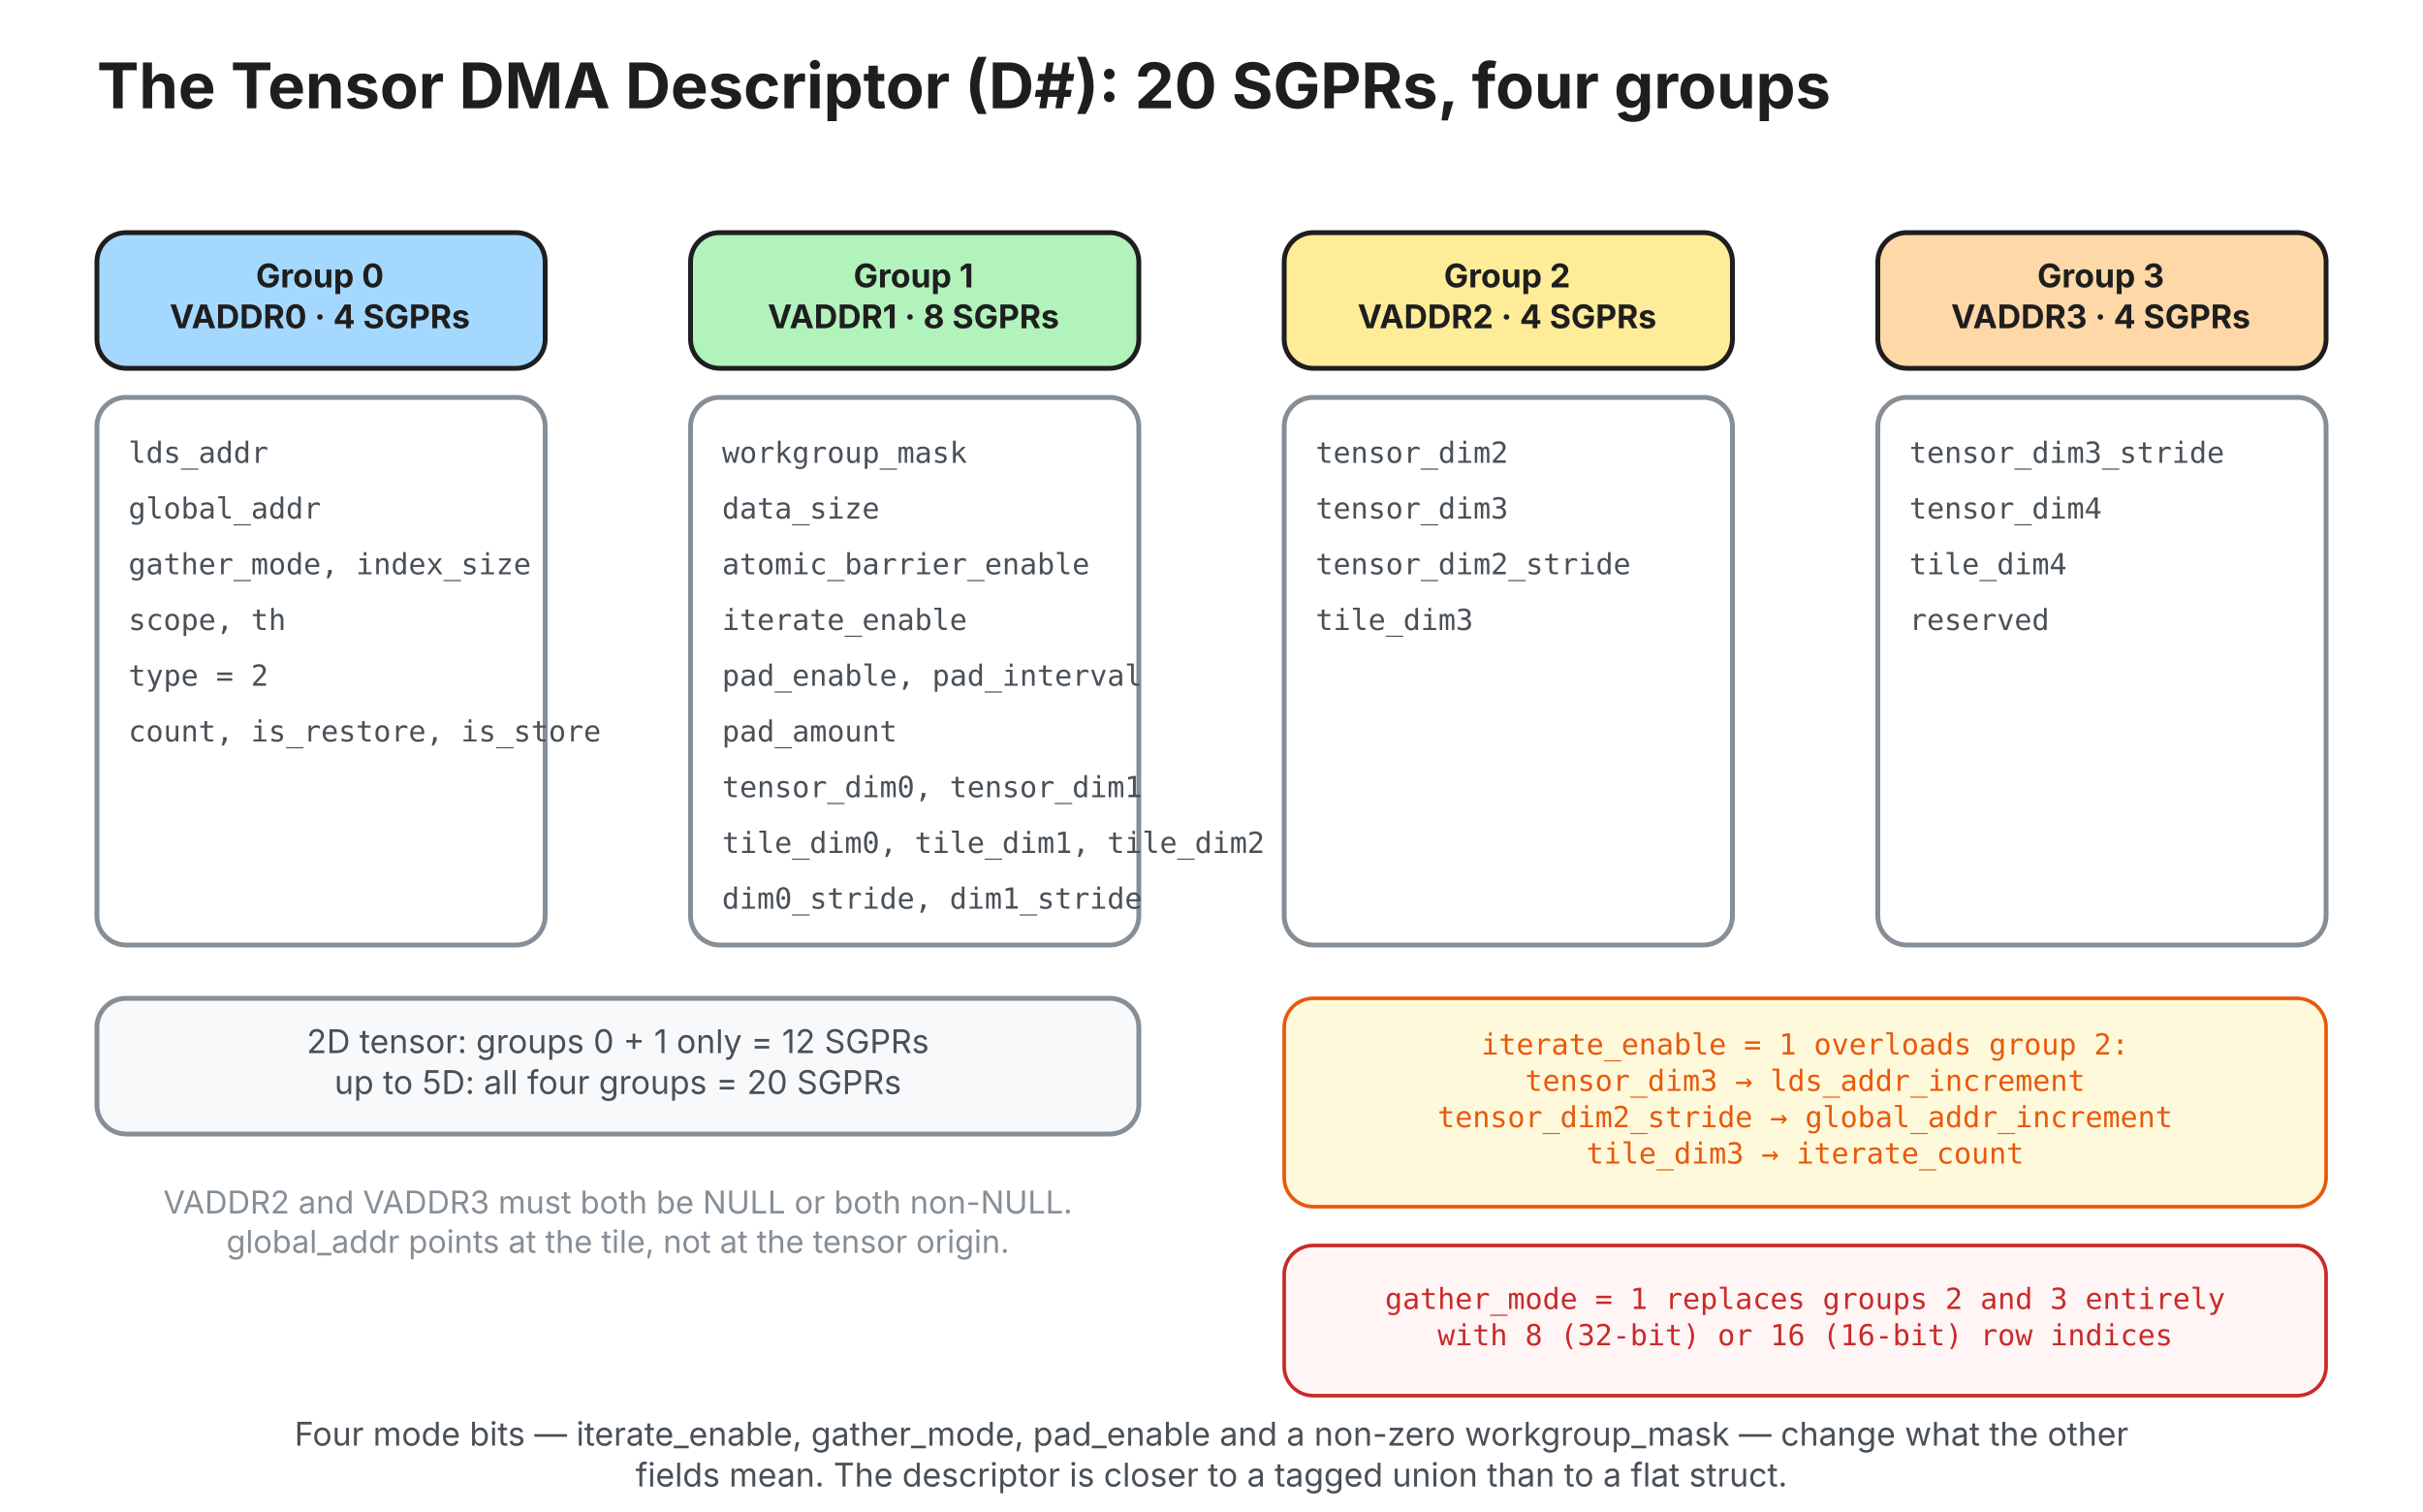
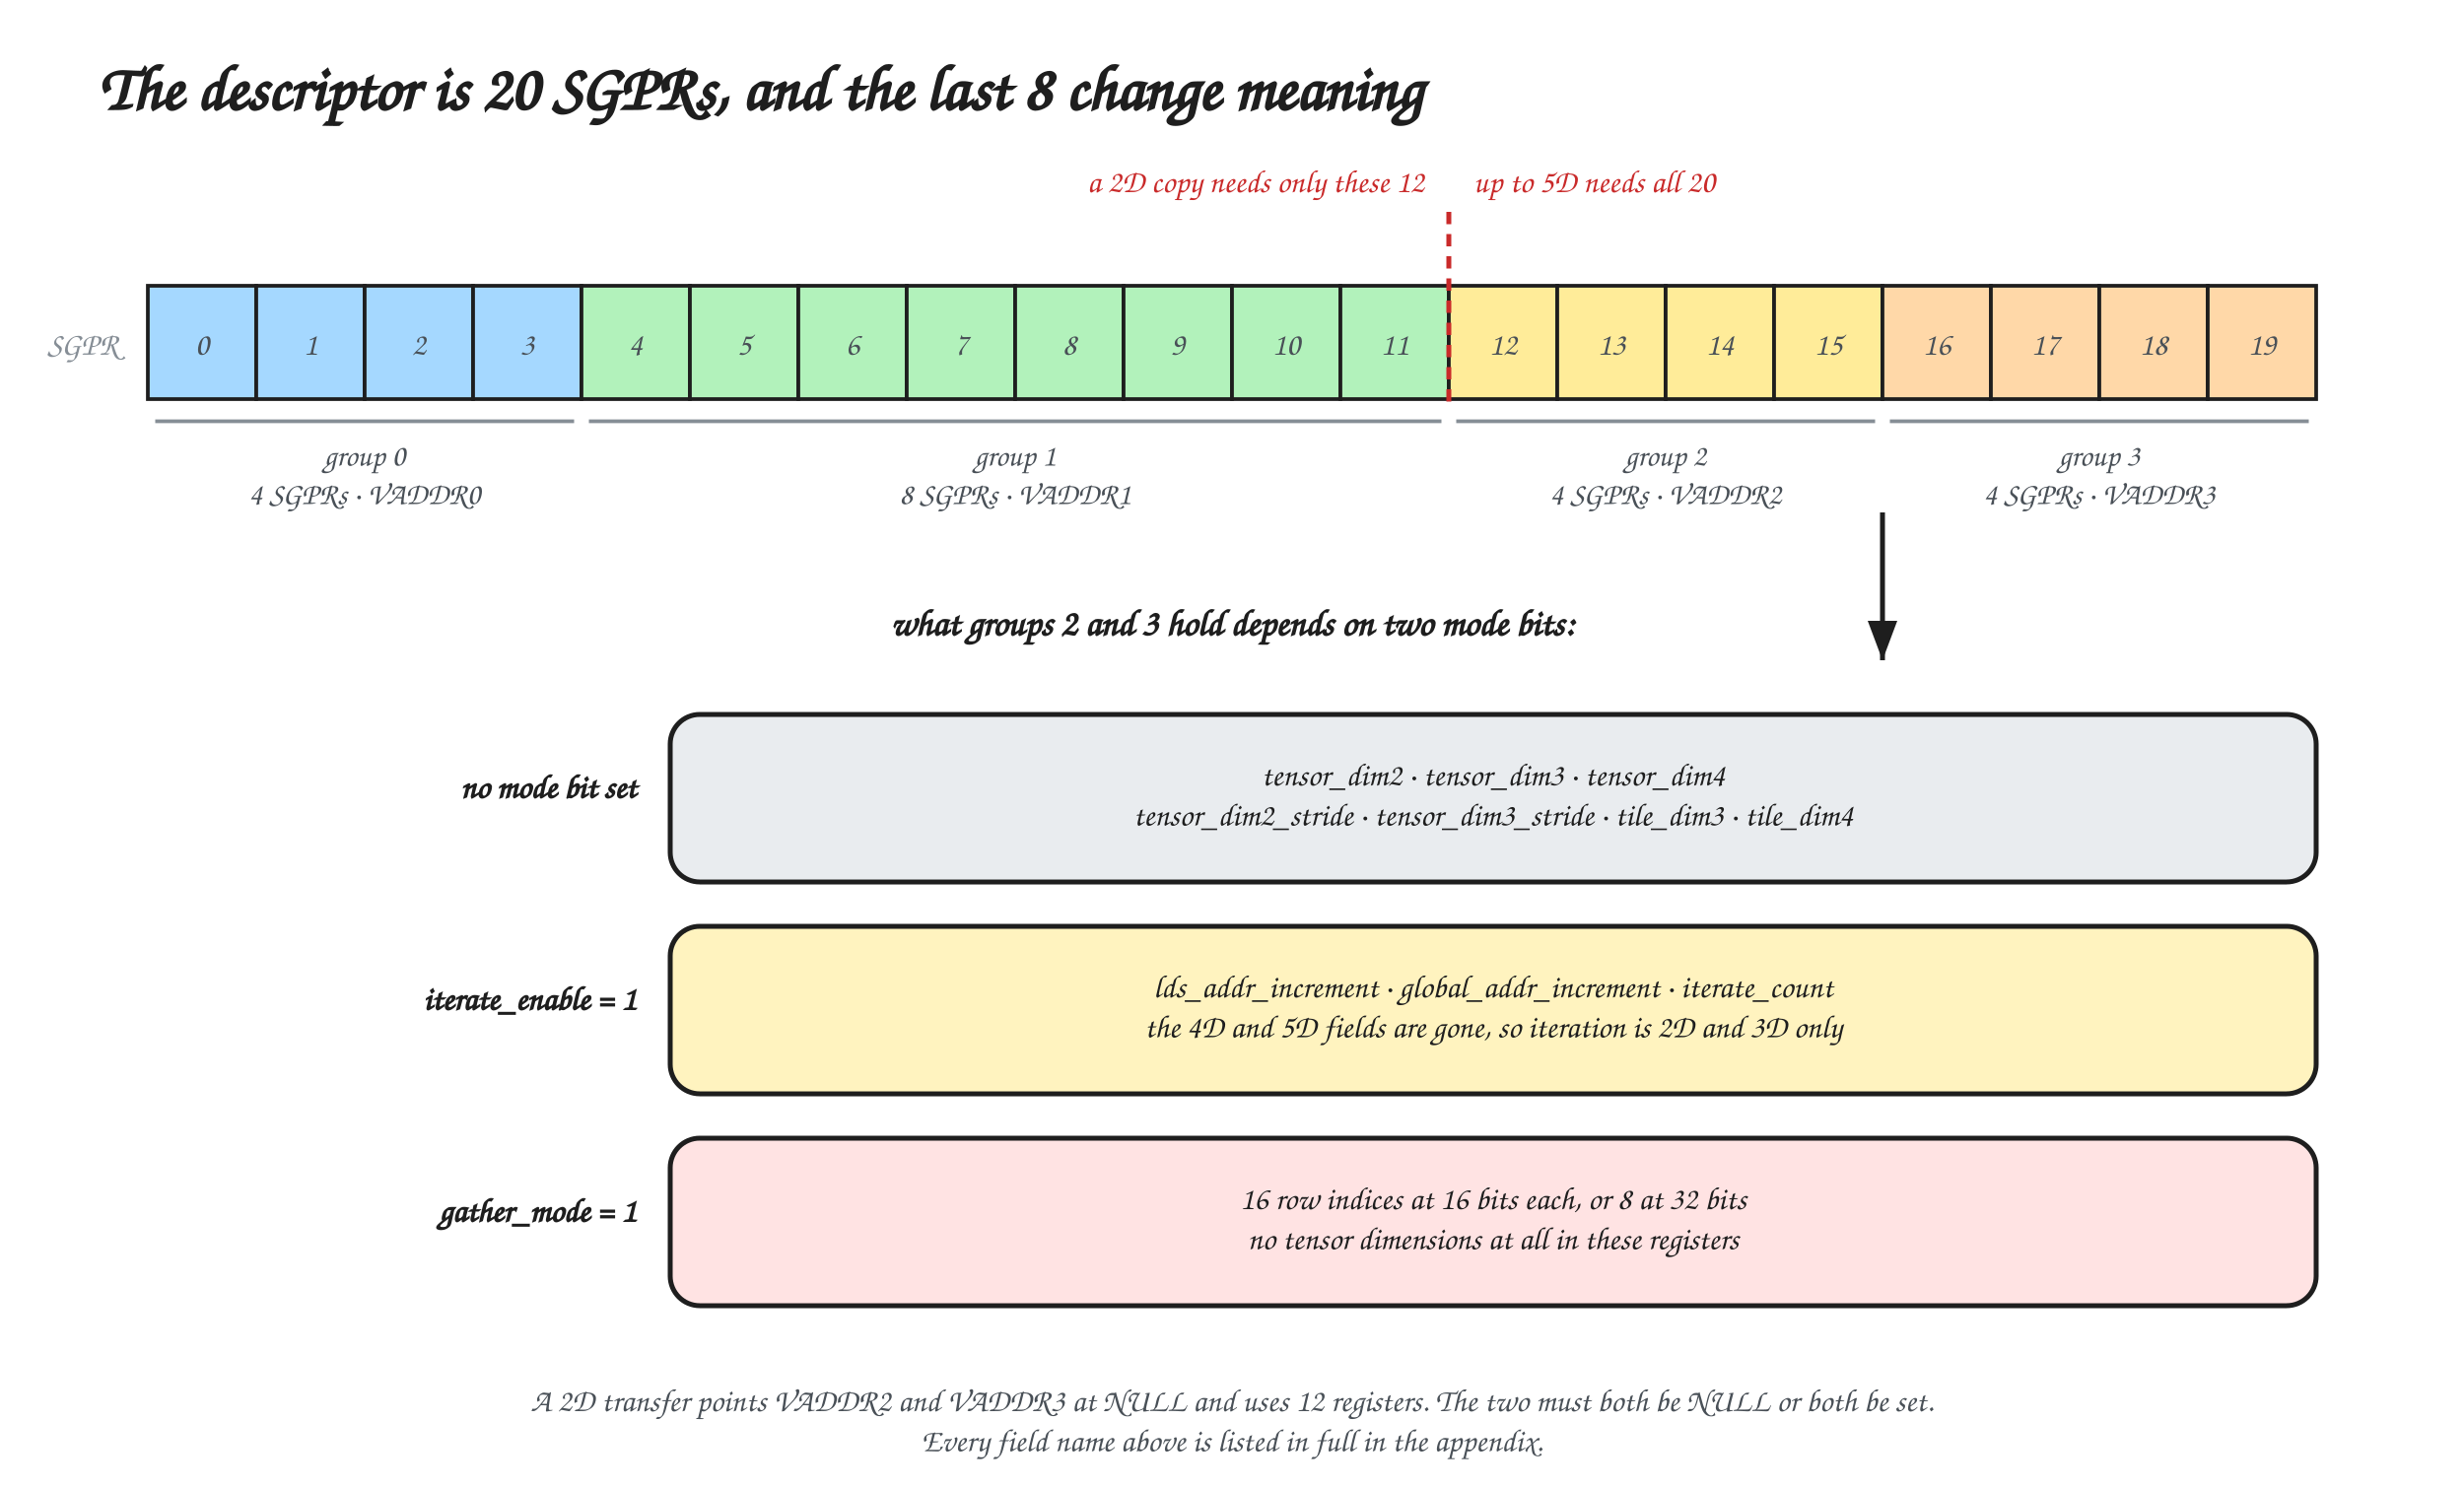
- <svg xmlns="http://www.w3.org/2000/svg" width="1000" height="624" viewBox="0 0 1000 624" font-family="system-ui, -apple-system, sans-serif">
+ <svg xmlns="http://www.w3.org/2000/svg" width="1000" height="604" viewBox="0 0 1000 604" font-family="Excalifont, cursive">
+   <style>@font-face{font-family:"Excalifont";src:url("../../fonts/Excalifont-Regular.ttf") format("truetype");font-style:normal;font-weight:100 900;font-display:block}text{font-family:"Excalifont",cursive}</style>
  <defs>
    <marker id="ah" markerWidth="10" markerHeight="10" refX="8" refY="3" orient="auto" markerUnits="strokeWidth">
      <path d="M0,0 L8,3 L0,6 Z" fill="#1e1e1e" />
    </marker>
    <marker id="ahs" markerWidth="10" markerHeight="10" refX="0" refY="3" orient="auto" markerUnits="strokeWidth">
      <path d="M8,0 L0,3 L8,6 Z" fill="#1e1e1e" />
    </marker>
  </defs>
-   <rect width="1000" height="624" fill="#ffffff" />
-   <text x="40" y="44.7" font-size="26" text-anchor="start" fill="#1e1e1e" font-weight="bold">The Tensor DMA Descriptor (D#): 20 SGPRs, four groups</text>
-   <rect x="40" y="96" width="185" height="56" rx="12" fill="#a5d8ff" stroke="#1e1e1e" stroke-width="2" />
-   <text x="132" y="118.6" font-size="13.5" text-anchor="middle" fill="#1e1e1e" font-weight="bold">Group 0</text>
-   <text x="132" y="135.47" font-size="13.5" text-anchor="middle" fill="#1e1e1e" font-weight="bold">VADDR0 · 4 SGPRs</text>
-   <rect x="40" y="164" width="185" height="226" rx="12" fill="#ffffff" stroke="#868e96" stroke-width="2" />
-   <text x="53" y="191" font-size="12" text-anchor="start" fill="#495057" font-weight="normal" font-family="ui-monospace, SFMono-Regular, Menlo, monospace">lds_addr</text>
-   <text x="53" y="214" font-size="12" text-anchor="start" fill="#495057" font-weight="normal" font-family="ui-monospace, SFMono-Regular, Menlo, monospace">global_addr</text>
-   <text x="53" y="237" font-size="12" text-anchor="start" fill="#495057" font-weight="normal" font-family="ui-monospace, SFMono-Regular, Menlo, monospace">gather_mode, index_size</text>
-   <text x="53" y="260" font-size="12" text-anchor="start" fill="#495057" font-weight="normal" font-family="ui-monospace, SFMono-Regular, Menlo, monospace">scope, th</text>
-   <text x="53" y="283" font-size="12" text-anchor="start" fill="#495057" font-weight="normal" font-family="ui-monospace, SFMono-Regular, Menlo, monospace">type = 2</text>
-   <text x="53" y="306" font-size="12" text-anchor="start" fill="#495057" font-weight="normal" font-family="ui-monospace, SFMono-Regular, Menlo, monospace">count, is_restore, is_store</text>
-   <rect x="285" y="96" width="185" height="56" rx="12" fill="#b2f2bb" stroke="#1e1e1e" stroke-width="2" />
-   <text x="377" y="118.6" font-size="13.5" text-anchor="middle" fill="#1e1e1e" font-weight="bold">Group 1</text>
-   <text x="377" y="135.47" font-size="13.5" text-anchor="middle" fill="#1e1e1e" font-weight="bold">VADDR1 · 8 SGPRs</text>
-   <rect x="285" y="164" width="185" height="226" rx="12" fill="#ffffff" stroke="#868e96" stroke-width="2" />
-   <text x="298" y="191" font-size="12" text-anchor="start" fill="#495057" font-weight="normal" font-family="ui-monospace, SFMono-Regular, Menlo, monospace">workgroup_mask</text>
-   <text x="298" y="214" font-size="12" text-anchor="start" fill="#495057" font-weight="normal" font-family="ui-monospace, SFMono-Regular, Menlo, monospace">data_size</text>
-   <text x="298" y="237" font-size="12" text-anchor="start" fill="#495057" font-weight="normal" font-family="ui-monospace, SFMono-Regular, Menlo, monospace">atomic_barrier_enable</text>
-   <text x="298" y="260" font-size="12" text-anchor="start" fill="#495057" font-weight="normal" font-family="ui-monospace, SFMono-Regular, Menlo, monospace">iterate_enable</text>
-   <text x="298" y="283" font-size="12" text-anchor="start" fill="#495057" font-weight="normal" font-family="ui-monospace, SFMono-Regular, Menlo, monospace">pad_enable, pad_interval</text>
-   <text x="298" y="306" font-size="12" text-anchor="start" fill="#495057" font-weight="normal" font-family="ui-monospace, SFMono-Regular, Menlo, monospace">pad_amount</text>
-   <text x="298" y="329" font-size="12" text-anchor="start" fill="#495057" font-weight="normal" font-family="ui-monospace, SFMono-Regular, Menlo, monospace">tensor_dim0, tensor_dim1</text>
-   <text x="298" y="352" font-size="12" text-anchor="start" fill="#495057" font-weight="normal" font-family="ui-monospace, SFMono-Regular, Menlo, monospace">tile_dim0, tile_dim1, tile_dim2</text>
-   <text x="298" y="375" font-size="12" text-anchor="start" fill="#495057" font-weight="normal" font-family="ui-monospace, SFMono-Regular, Menlo, monospace">dim0_stride, dim1_stride</text>
-   <rect x="530" y="96" width="185" height="56" rx="12" fill="#ffec99" stroke="#1e1e1e" stroke-width="2" />
-   <text x="622" y="118.6" font-size="13.5" text-anchor="middle" fill="#1e1e1e" font-weight="bold">Group 2</text>
-   <text x="622" y="135.47" font-size="13.5" text-anchor="middle" fill="#1e1e1e" font-weight="bold">VADDR2 · 4 SGPRs</text>
-   <rect x="530" y="164" width="185" height="226" rx="12" fill="#ffffff" stroke="#868e96" stroke-width="2" />
-   <text x="543" y="191" font-size="12" text-anchor="start" fill="#495057" font-weight="normal" font-family="ui-monospace, SFMono-Regular, Menlo, monospace">tensor_dim2</text>
-   <text x="543" y="214" font-size="12" text-anchor="start" fill="#495057" font-weight="normal" font-family="ui-monospace, SFMono-Regular, Menlo, monospace">tensor_dim3</text>
-   <text x="543" y="237" font-size="12" text-anchor="start" fill="#495057" font-weight="normal" font-family="ui-monospace, SFMono-Regular, Menlo, monospace">tensor_dim2_stride</text>
-   <text x="543" y="260" font-size="12" text-anchor="start" fill="#495057" font-weight="normal" font-family="ui-monospace, SFMono-Regular, Menlo, monospace">tile_dim3</text>
-   <rect x="775" y="96" width="185" height="56" rx="12" fill="#ffd8a8" stroke="#1e1e1e" stroke-width="2" />
-   <text x="867" y="118.6" font-size="13.5" text-anchor="middle" fill="#1e1e1e" font-weight="bold">Group 3</text>
-   <text x="867" y="135.47" font-size="13.5" text-anchor="middle" fill="#1e1e1e" font-weight="bold">VADDR3 · 4 SGPRs</text>
-   <rect x="775" y="164" width="185" height="226" rx="12" fill="#ffffff" stroke="#868e96" stroke-width="2" />
-   <text x="788" y="191" font-size="12" text-anchor="start" fill="#495057" font-weight="normal" font-family="ui-monospace, SFMono-Regular, Menlo, monospace">tensor_dim3_stride</text>
-   <text x="788" y="214" font-size="12" text-anchor="start" fill="#495057" font-weight="normal" font-family="ui-monospace, SFMono-Regular, Menlo, monospace">tensor_dim4</text>
-   <text x="788" y="237" font-size="12" text-anchor="start" fill="#495057" font-weight="normal" font-family="ui-monospace, SFMono-Regular, Menlo, monospace">tile_dim4</text>
-   <text x="788" y="260" font-size="12" text-anchor="start" fill="#495057" font-weight="normal" font-family="ui-monospace, SFMono-Regular, Menlo, monospace">reserved</text>
-   <rect x="40" y="412" width="430" height="56" rx="12" fill="#f8f9fa" stroke="#868e96" stroke-width="2" />
-   <text x="255" y="434.6" font-size="13.5" text-anchor="middle" fill="#495057" font-weight="normal">2D tensor:  groups 0 + 1 only  =  12 SGPRs</text>
-   <text x="255" y="451.48" font-size="13.5" text-anchor="middle" fill="#495057" font-weight="normal">up to 5D:  all four groups  =  20 SGPRs</text>
-   <text x="255" y="500.8" font-size="13" text-anchor="middle" fill="#868e96" font-weight="normal">VADDR2 and VADDR3 must both be NULL or both non-NULL.</text>
-   <text x="255" y="517.05" font-size="13" text-anchor="middle" fill="#868e96" font-weight="normal">global_addr points at the tile, not at the tensor origin.</text>
-   <rect x="530" y="412" width="430" height="86" rx="12" fill="#fff9db" stroke="#e8590c" stroke-width="1.5" />
-   <text x="745" y="435.2" font-size="12" text-anchor="middle" fill="#e8590c" font-weight="normal" font-family="ui-monospace, SFMono-Regular, Menlo, monospace">iterate_enable = 1  overloads group 2:</text>
-   <text x="745" y="450.2" font-size="12" text-anchor="middle" fill="#e8590c" font-weight="normal" font-family="ui-monospace, SFMono-Regular, Menlo, monospace">tensor_dim3 → lds_addr_increment</text>
-   <text x="745" y="465.2" font-size="12" text-anchor="middle" fill="#e8590c" font-weight="normal" font-family="ui-monospace, SFMono-Regular, Menlo, monospace">tensor_dim2_stride → global_addr_increment</text>
-   <text x="745" y="480.2" font-size="12" text-anchor="middle" fill="#e8590c" font-weight="normal" font-family="ui-monospace, SFMono-Regular, Menlo, monospace">tile_dim3 → iterate_count</text>
-   <rect x="530" y="514" width="430" height="62" rx="12" fill="#fff5f5" stroke="#c92a2a" stroke-width="1.5" />
-   <text x="745" y="540.2" font-size="12" text-anchor="middle" fill="#c92a2a" font-weight="normal" font-family="ui-monospace, SFMono-Regular, Menlo, monospace">gather_mode = 1  replaces groups 2 and 3 entirely</text>
-   <text x="745" y="555.2" font-size="12" text-anchor="middle" fill="#c92a2a" font-weight="normal" font-family="ui-monospace, SFMono-Regular, Menlo, monospace">with 8 (32-bit) or 16 (16-bit) row indices</text>
-   <text x="500" y="596.6" font-size="13.5" text-anchor="middle" fill="#495057" font-weight="normal">Four mode bits — iterate_enable, gather_mode, pad_enable and a non-zero workgroup_mask — change what the other</text>
-   <text x="500" y="613.48" font-size="13.5" text-anchor="middle" fill="#495057" font-weight="normal">fields mean. The descriptor is closer to a tagged union than to a flat struct.</text>
+   <rect width="1000" height="604" fill="#ffffff" />
+   <text x="40" y="44.7" font-size="26" text-anchor="start" fill="#1e1e1e" font-weight="bold">The descriptor is 20 SGPRs, and the last 8 change meaning</text>
+   <rect x="60" y="116" width="44" height="46" fill="#a5d8ff" stroke="#1e1e1e" stroke-width="1.5" />
+   <text x="82.0" y="144.0" font-size="13" text-anchor="middle" fill="#495057" font-weight="normal">0</text>
+   <rect x="104" y="116" width="44" height="46" fill="#a5d8ff" stroke="#1e1e1e" stroke-width="1.5" />
+   <text x="126.0" y="144.0" font-size="13" text-anchor="middle" fill="#495057" font-weight="normal">1</text>
+   <rect x="148" y="116" width="44" height="46" fill="#a5d8ff" stroke="#1e1e1e" stroke-width="1.5" />
+   <text x="170.0" y="144.0" font-size="13" text-anchor="middle" fill="#495057" font-weight="normal">2</text>
+   <rect x="192" y="116" width="44" height="46" fill="#a5d8ff" stroke="#1e1e1e" stroke-width="1.5" />
+   <text x="214.0" y="144.0" font-size="13" text-anchor="middle" fill="#495057" font-weight="normal">3</text>
+   <rect x="236" y="116" width="44" height="46" fill="#b2f2bb" stroke="#1e1e1e" stroke-width="1.5" />
+   <text x="258.0" y="144.0" font-size="13" text-anchor="middle" fill="#495057" font-weight="normal">4</text>
+   <rect x="280" y="116" width="44" height="46" fill="#b2f2bb" stroke="#1e1e1e" stroke-width="1.5" />
+   <text x="302.0" y="144.0" font-size="13" text-anchor="middle" fill="#495057" font-weight="normal">5</text>
+   <rect x="324" y="116" width="44" height="46" fill="#b2f2bb" stroke="#1e1e1e" stroke-width="1.5" />
+   <text x="346.0" y="144.0" font-size="13" text-anchor="middle" fill="#495057" font-weight="normal">6</text>
+   <rect x="368" y="116" width="44" height="46" fill="#b2f2bb" stroke="#1e1e1e" stroke-width="1.5" />
+   <text x="390.0" y="144.0" font-size="13" text-anchor="middle" fill="#495057" font-weight="normal">7</text>
+   <rect x="412" y="116" width="44" height="46" fill="#b2f2bb" stroke="#1e1e1e" stroke-width="1.5" />
+   <text x="434.0" y="144.0" font-size="13" text-anchor="middle" fill="#495057" font-weight="normal">8</text>
+   <rect x="456" y="116" width="44" height="46" fill="#b2f2bb" stroke="#1e1e1e" stroke-width="1.5" />
+   <text x="478.0" y="144.0" font-size="13" text-anchor="middle" fill="#495057" font-weight="normal">9</text>
+   <rect x="500" y="116" width="44" height="46" fill="#b2f2bb" stroke="#1e1e1e" stroke-width="1.5" />
+   <text x="522.0" y="144.0" font-size="13" text-anchor="middle" fill="#495057" font-weight="normal">10</text>
+   <rect x="544" y="116" width="44" height="46" fill="#b2f2bb" stroke="#1e1e1e" stroke-width="1.5" />
+   <text x="566.0" y="144.0" font-size="13" text-anchor="middle" fill="#495057" font-weight="normal">11</text>
+   <rect x="588" y="116" width="44" height="46" fill="#ffec99" stroke="#1e1e1e" stroke-width="1.5" />
+   <text x="610.0" y="144.0" font-size="13" text-anchor="middle" fill="#495057" font-weight="normal">12</text>
+   <rect x="632" y="116" width="44" height="46" fill="#ffec99" stroke="#1e1e1e" stroke-width="1.5" />
+   <text x="654.0" y="144.0" font-size="13" text-anchor="middle" fill="#495057" font-weight="normal">13</text>
+   <rect x="676" y="116" width="44" height="46" fill="#ffec99" stroke="#1e1e1e" stroke-width="1.5" />
+   <text x="698.0" y="144.0" font-size="13" text-anchor="middle" fill="#495057" font-weight="normal">14</text>
+   <rect x="720" y="116" width="44" height="46" fill="#ffec99" stroke="#1e1e1e" stroke-width="1.5" />
+   <text x="742.0" y="144.0" font-size="13" text-anchor="middle" fill="#495057" font-weight="normal">15</text>
+   <rect x="764" y="116" width="44" height="46" fill="#ffd8a8" stroke="#1e1e1e" stroke-width="1.5" />
+   <text x="786.0" y="144.0" font-size="13" text-anchor="middle" fill="#495057" font-weight="normal">16</text>
+   <rect x="808" y="116" width="44" height="46" fill="#ffd8a8" stroke="#1e1e1e" stroke-width="1.5" />
+   <text x="830.0" y="144.0" font-size="13" text-anchor="middle" fill="#495057" font-weight="normal">17</text>
+   <rect x="852" y="116" width="44" height="46" fill="#ffd8a8" stroke="#1e1e1e" stroke-width="1.5" />
+   <text x="874.0" y="144.0" font-size="13" text-anchor="middle" fill="#495057" font-weight="normal">18</text>
+   <rect x="896" y="116" width="44" height="46" fill="#ffd8a8" stroke="#1e1e1e" stroke-width="1.5" />
+   <text x="918.0" y="144.0" font-size="13" text-anchor="middle" fill="#495057" font-weight="normal">19</text>
+   <text x="48" y="144.0" font-size="13" text-anchor="end" fill="#868e96" font-weight="normal">SGPR</text>
+   <line x1="63" y1="171" x2="233" y2="171" stroke="#868e96" stroke-width="1.5" />
+   <text x="148.0" y="189.0" font-size="12.5" text-anchor="middle" fill="#495057" font-weight="normal">group 0</text>
+   <text x="148.0" y="204.62" font-size="12.5" text-anchor="middle" fill="#495057" font-weight="normal">4 SGPRs · VADDR0</text>
+   <line x1="239" y1="171" x2="585" y2="171" stroke="#868e96" stroke-width="1.5" />
+   <text x="412.0" y="189.0" font-size="12.5" text-anchor="middle" fill="#495057" font-weight="normal">group 1</text>
+   <text x="412.0" y="204.62" font-size="12.5" text-anchor="middle" fill="#495057" font-weight="normal">8 SGPRs · VADDR1</text>
+   <line x1="591" y1="171" x2="761" y2="171" stroke="#868e96" stroke-width="1.5" />
+   <text x="676.0" y="189.0" font-size="12.5" text-anchor="middle" fill="#495057" font-weight="normal">group 2</text>
+   <text x="676.0" y="204.62" font-size="12.5" text-anchor="middle" fill="#495057" font-weight="normal">4 SGPRs · VADDR2</text>
+   <line x1="767" y1="171" x2="937" y2="171" stroke="#868e96" stroke-width="1.5" />
+   <text x="852.0" y="189.0" font-size="12.5" text-anchor="middle" fill="#495057" font-weight="normal">group 3</text>
+   <text x="852.0" y="204.62" font-size="12.5" text-anchor="middle" fill="#495057" font-weight="normal">4 SGPRs · VADDR3</text>
+   <line x1="588" y1="86" x2="588" y2="166" stroke="#c92a2a" stroke-width="2" stroke-dasharray="5 4" />
+   <text x="578" y="78" font-size="13" text-anchor="end" fill="#c92a2a" font-weight="normal">a 2D copy needs only these 12</text>
+   <text x="598" y="78" font-size="13" text-anchor="start" fill="#c92a2a" font-weight="normal">up to 5D needs all 20</text>
+   <line x1="764" y1="208" x2="764" y2="268" stroke="#1e1e1e" stroke-width="2" marker-end="url(#ah)" />
+   <text x="500" y="258" font-size="15" text-anchor="middle" fill="#1e1e1e" font-weight="bold">what groups 2 and 3 hold depends on two mode bits:</text>
+   <text x="258" y="324" font-size="13.5" text-anchor="end" fill="#1e1e1e" font-weight="bold" font-family="Excalifont, cursive">no mode bit set</text>
+   <rect x="272" y="290" width="668" height="68" rx="12" fill="#e9ecef" stroke="#1e1e1e" stroke-width="2" />
+   <text x="606.0" y="318.8" font-size="13" text-anchor="middle" fill="#1e1e1e" font-weight="normal">tensor_dim2 · tensor_dim3 · tensor_dim4</text>
+   <text x="606.0" y="335.05" font-size="13" text-anchor="middle" fill="#1e1e1e" font-weight="normal">tensor_dim2_stride · tensor_dim3_stride · tile_dim3 · tile_dim4</text>
+   <text x="258" y="410" font-size="13.5" text-anchor="end" fill="#1e1e1e" font-weight="bold" font-family="Excalifont, cursive">iterate_enable = 1</text>
+   <rect x="272" y="376" width="668" height="68" rx="12" fill="#fff3bf" stroke="#1e1e1e" stroke-width="2" />
+   <text x="606.0" y="404.8" font-size="13" text-anchor="middle" fill="#1e1e1e" font-weight="normal">lds_addr_increment · global_addr_increment · iterate_count</text>
+   <text x="606.0" y="421.05" font-size="13" text-anchor="middle" fill="#1e1e1e" font-weight="normal">the 4D and 5D fields are gone, so iteration is 2D and 3D only</text>
+   <text x="258" y="496" font-size="13.5" text-anchor="end" fill="#1e1e1e" font-weight="bold" font-family="Excalifont, cursive">gather_mode = 1</text>
+   <rect x="272" y="462" width="668" height="68" rx="12" fill="#ffe3e3" stroke="#1e1e1e" stroke-width="2" />
+   <text x="606.0" y="490.8" font-size="13" text-anchor="middle" fill="#1e1e1e" font-weight="normal">16 row indices at 16 bits each, or 8 at 32 bits</text>
+   <text x="606.0" y="507.05" font-size="13" text-anchor="middle" fill="#1e1e1e" font-weight="normal">no tensor dimensions at all in these registers</text>
+   <text x="500" y="572.8" font-size="13" text-anchor="middle" fill="#495057" font-weight="normal">A 2D transfer points VADDR2 and VADDR3 at NULL and uses 12 registers. The two must both be NULL or both be set.</text>
+   <text x="500" y="589.05" font-size="13" text-anchor="middle" fill="#495057" font-weight="normal">Every field name above is listed in full in the appendix.</text>
</svg>
